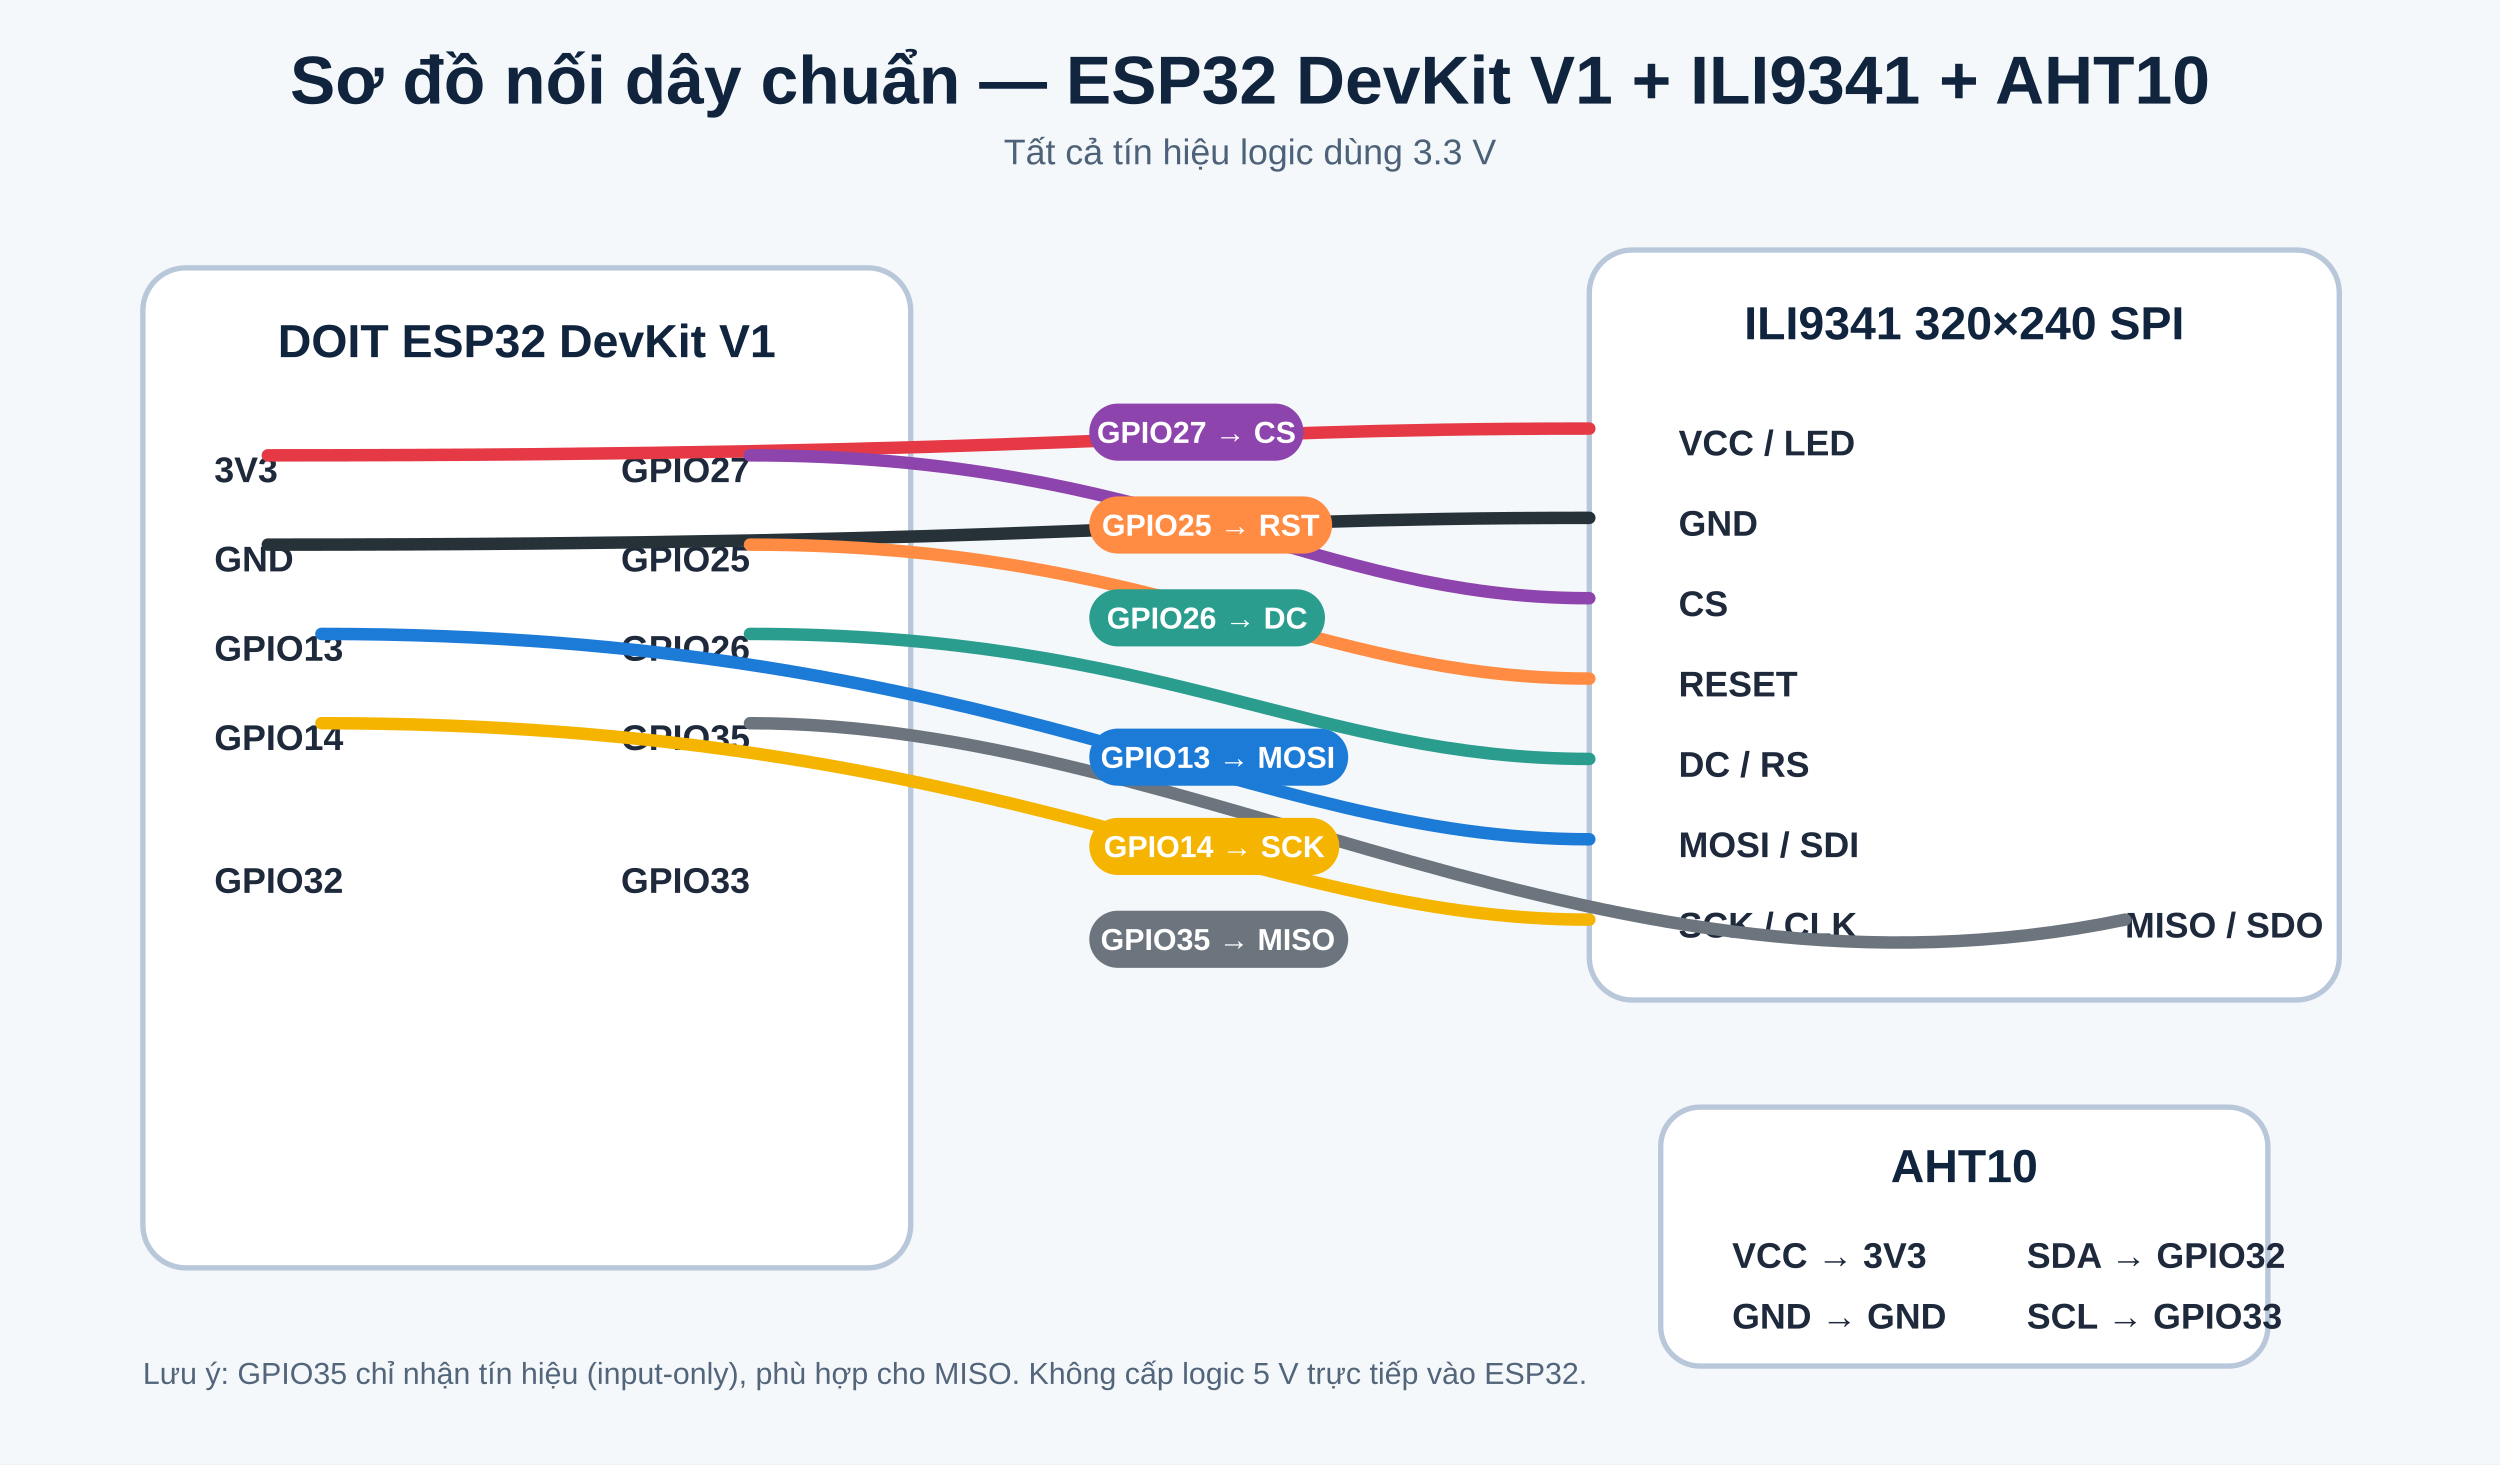
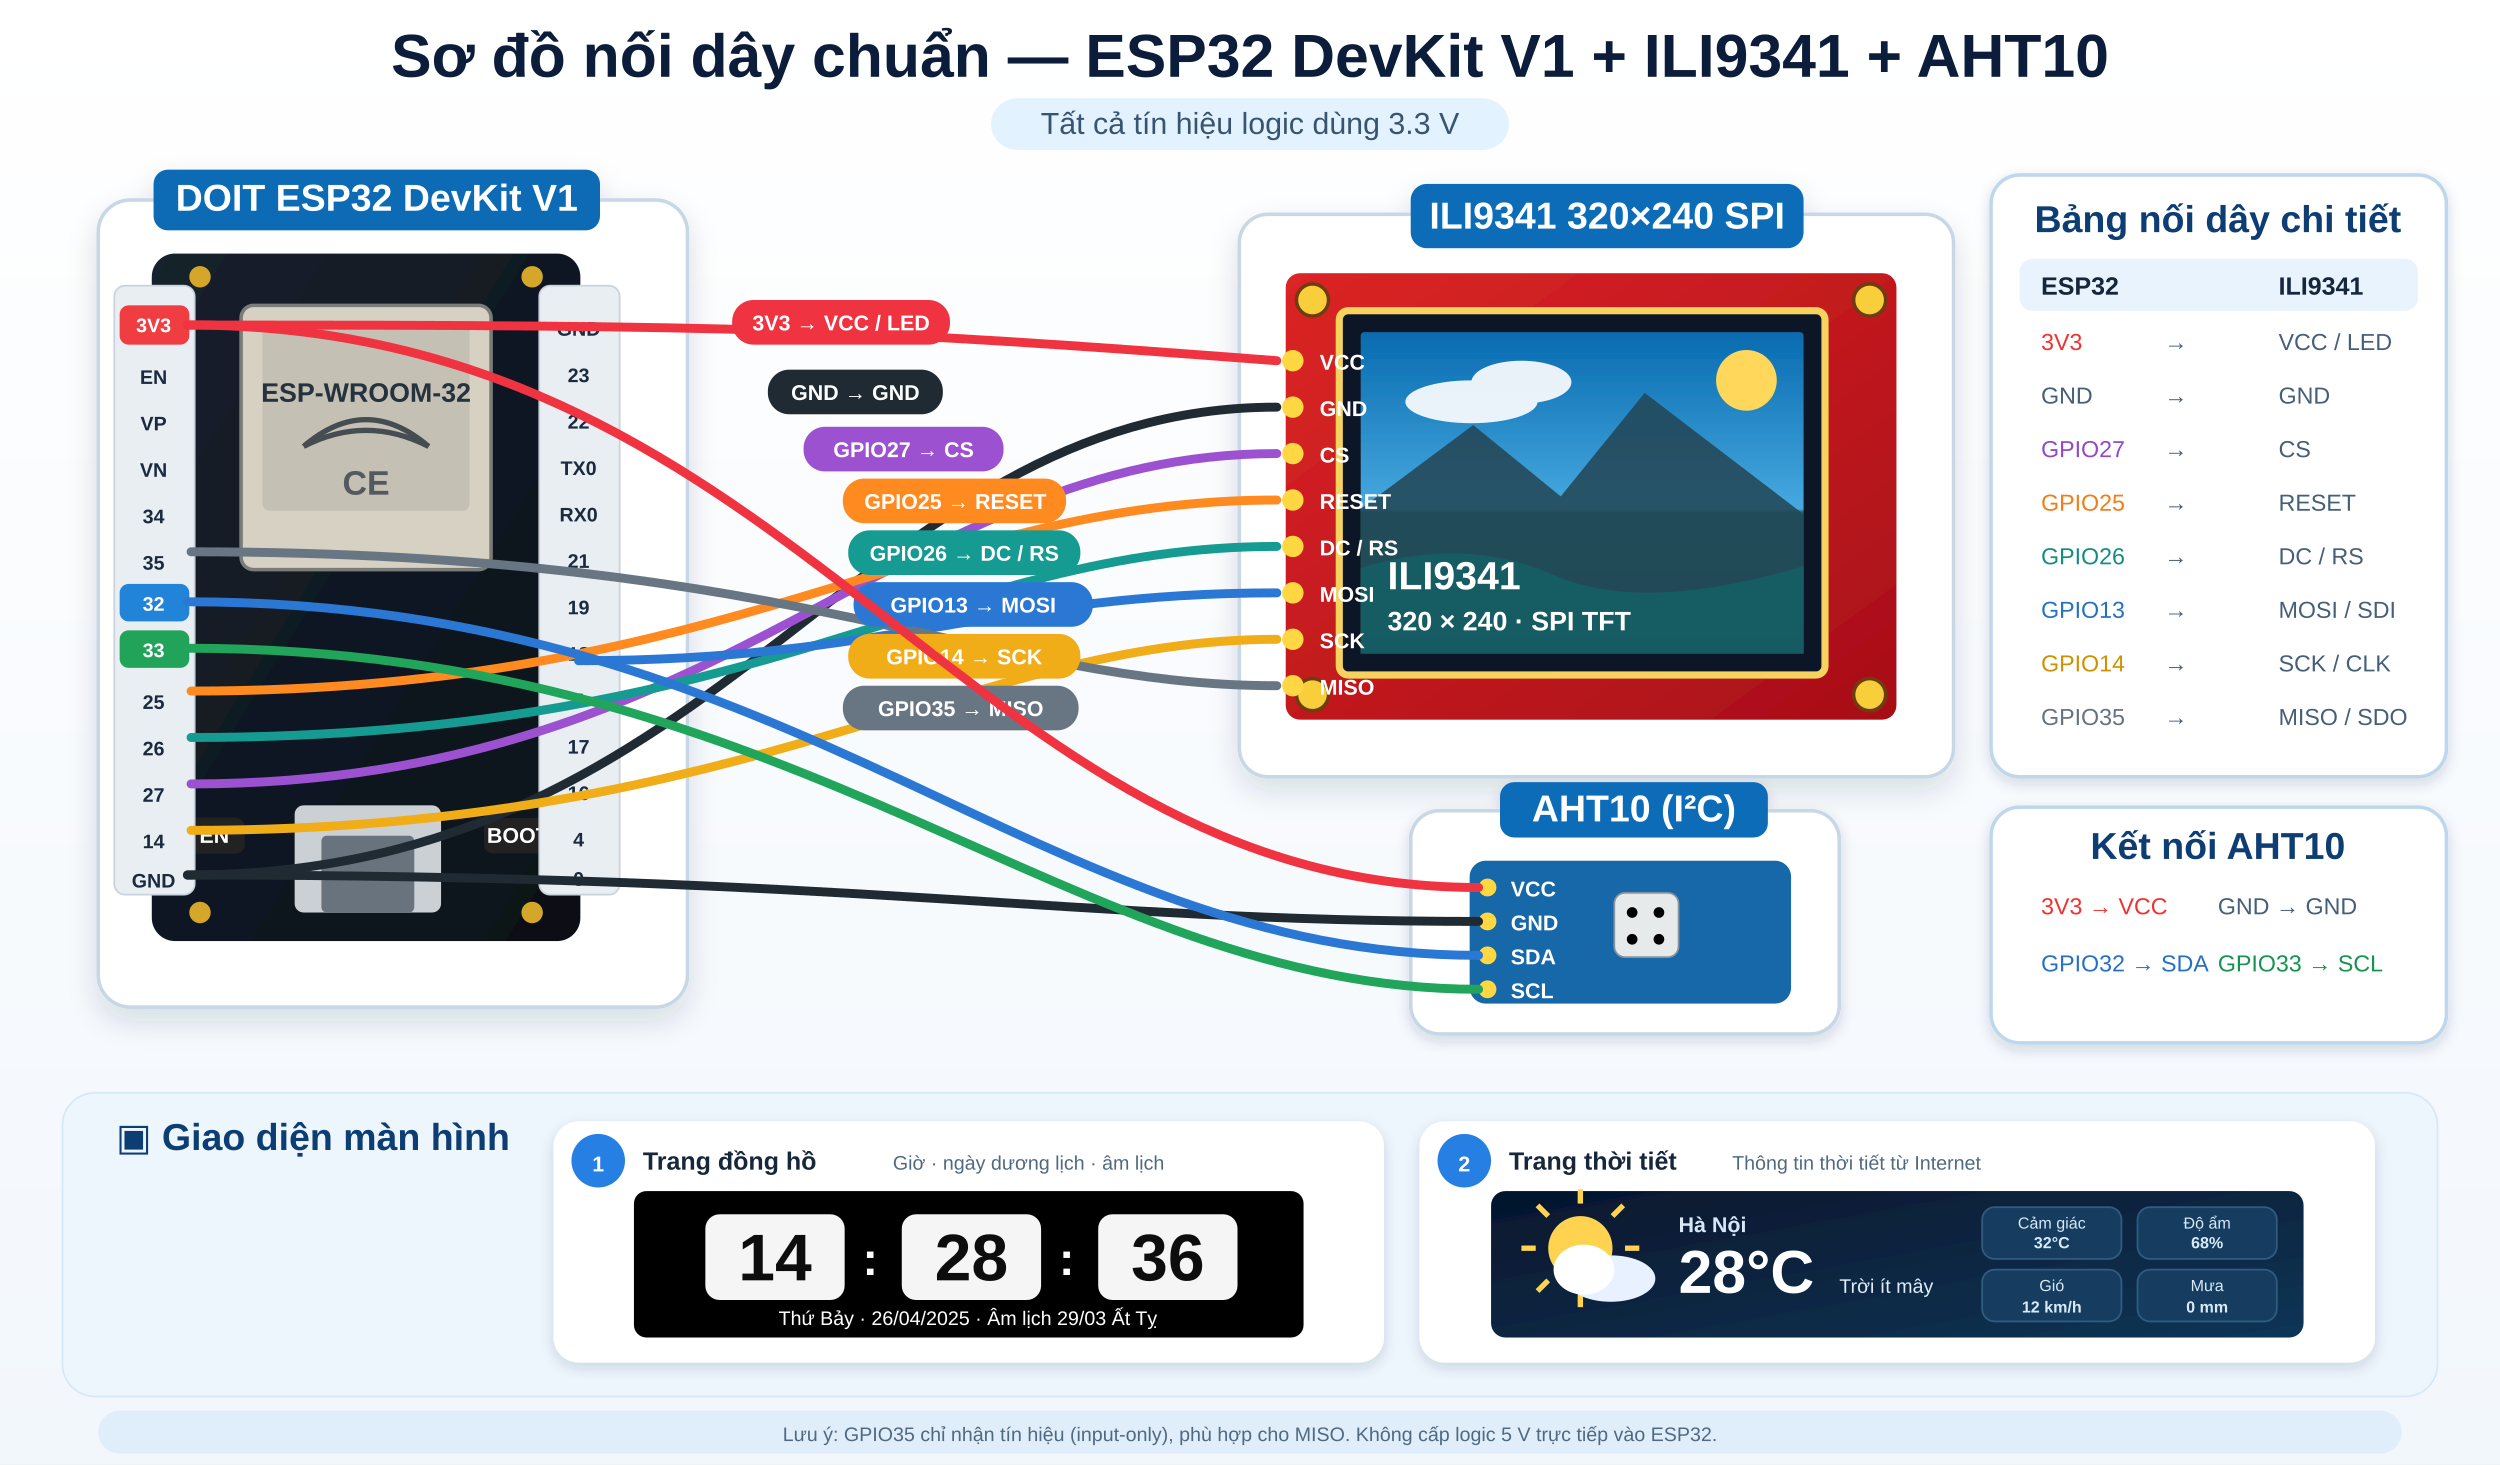
<svg xmlns="http://www.w3.org/2000/svg" width="1400" height="820" viewBox="0 0 1400 820">
  <defs>
+     <linearGradient id="bg" x1="0" y1="0" x2="0" y2="1">
+       <stop offset="0" stop-color="#ffffff" />
+       <stop offset="1" stop-color="#f2f7fc" />
+     </linearGradient>
+     <linearGradient id="pcb" x1="0" y1="0" x2="1" y2="1">
+       <stop stop-color="#17212d" />
+       <stop offset="1" stop-color="#0a1017" />
+     </linearGradient>
+     <linearGradient id="tft" x1="0" y1="0" x2="1" y2="1">
+       <stop stop-color="#dc2525" />
+       <stop offset="1" stop-color="#a70e18" />
+     </linearGradient>
+     <linearGradient id="screen" x1="0" y1="0" x2="0" y2="1">
+       <stop stop-color="#086bb0" />
+       <stop offset=".55" stop-color="#47a9df" />
+       <stop offset=".56" stop-color="#1b6a60" />
+       <stop offset="1" stop-color="#173d31" />
+     </linearGradient>
+     <linearGradient id="weatherBg" x1="0" y1="0" x2="1" y2="1">
+       <stop stop-color="#06162c" />
+       <stop offset="1" stop-color="#0b3556" />
+     </linearGradient>
+     <filter id="shadow" x="-20%" y="-20%" width="140%" height="150%">
+       <feDropShadow dx="0" dy="7" stdDeviation="8" flood-color="#0f2742" flood-opacity=".14" />
+     </filter>
+     <filter id="soft" x="-30%" y="-30%" width="160%" height="160%">
+       <feDropShadow dx="0" dy="3" stdDeviation="4" flood-color="#16314e" flood-opacity=".16" />
+     </filter>
    <style>
-       .title{font:700 38px Arial,sans-serif;fill:#10243e}
-       .sub{font:500 20px Arial,sans-serif;fill:#4d6278}
-       .box{fill:#ffffff;stroke:#b8c7d9;stroke-width:3}
-       .head{font:700 26px Arial,sans-serif;fill:#10243e}
-       .pin{font:600 20px Arial,sans-serif;fill:#1e293b}
-       .note{font:500 17px Arial,sans-serif;fill:#52657a}
-       .wire{fill:none;stroke-width:7;stroke-linecap:round}
-       .tag{font:700 17px Arial,sans-serif;fill:#ffffff}
-     </style>
+     .title{font:700 34px Arial,sans-serif;fill:#0b1d3a}.sub{font:500 17px Arial,sans-serif;fill:#385471}
+     .head{font:700 21px Arial,sans-serif;fill:#fff}.h2{font:700 21px Arial,sans-serif;fill:#0d3e73}
+     .lab{font:700 14px Arial,sans-serif;fill:#17263a}.small{font:500 13px Arial,sans-serif;fill:#455e78}.tiny{font:500 11px Arial,sans-serif;fill:#506981}
+     .pin{font:700 12px Arial,sans-serif;fill:#fff}.boardpin{font:700 11px Arial,sans-serif;fill:#1b2b3f}
+     .wire{fill:none;stroke-width:5;stroke-linecap:round;stroke-linejoin:round}
+   </style>
  </defs>
-   <rect width="1400" height="820" fill="#f5f8fb" />
-   <text x="700" y="58" text-anchor="middle" class="title">Sơ đồ nối dây chuẩn — ESP32 DevKit V1 + ILI9341 + AHT10</text>
-   <text x="700" y="92" text-anchor="middle" class="sub">Tất cả tín hiệu logic dùng 3.3 V</text>
-   <rect x="80" y="150" rx="24" ry="24" width="430" height="560" class="box" />
-   <text x="295" y="200" text-anchor="middle" class="head">DOIT ESP32 DevKit V1</text>
-   <g class="pin">
-     <text x="120" y="270">3V3</text>
-     <text x="420" y="270" text-anchor="end">GPIO27</text>
-     <text x="120" y="320">GND</text>
-     <text x="420" y="320" text-anchor="end">GPIO25</text>
-     <text x="120" y="370">GPIO13</text>
-     <text x="420" y="370" text-anchor="end">GPIO26</text>
-     <text x="120" y="420">GPIO14</text>
-     <text x="420" y="420" text-anchor="end">GPIO35</text>
-     <text x="120" y="500">GPIO32</text>
-     <text x="420" y="500" text-anchor="end">GPIO33</text>
-   </g>
-   <rect x="890" y="140" rx="24" ry="24" width="420" height="420" class="box" />
-   <text x="1100" y="190" text-anchor="middle" class="head">ILI9341 320×240 SPI</text>
-   <g class="pin">
-     <text x="940" y="255">VCC / LED</text>
-     <text x="940" y="300">GND</text>
-     <text x="940" y="345">CS</text>
-     <text x="940" y="390">RESET</text>
-     <text x="940" y="435">DC / RS</text>
-     <text x="940" y="480">MOSI / SDI</text>
-     <text x="940" y="525">SCK / CLK</text>
-     <text x="1190" y="525">MISO / SDO</text>
-   </g>
-   <rect x="930" y="620" rx="22" ry="22" width="340" height="145" class="box" />
-   <text x="1100" y="662" text-anchor="middle" class="head">AHT10</text>
-   <g class="pin">
-     <text x="970" y="710">VCC → 3V3</text>
-     <text x="970" y="744">GND → GND</text>
-     <text x="1135" y="710">SDA → GPIO32</text>
-     <text x="1135" y="744">SCL → GPIO33</text>
-   </g>
-   <path d="M150 255 C600 255 650 240 890 240" class="wire" stroke="#e63946" />
-   <path d="M150 305 C600 305 650 290 890 290" class="wire" stroke="#263238" />
-   <path d="M420 255 C650 255 735 335 890 335" class="wire" stroke="#8e44ad" />
-   <path d="M420 305 C650 305 735 380 890 380" class="wire" stroke="#ff8c42" />
-   <path d="M420 355 C650 355 735 425 890 425" class="wire" stroke="#2a9d8f" />
-   <path d="M180 355 C560 355 700 470 890 470" class="wire" stroke="#1d7bd8" />
-   <path d="M180 405 C560 405 700 515 890 515" class="wire" stroke="#f4b400" />
-   <path d="M420 405 C670 405 900 575 1190 515" class="wire" stroke="#6c757d" />
-   <g>
-     <rect x="610" y="226" width="120" height="32" rx="16" fill="#8e44ad" />
-     <text x="670" y="248" text-anchor="middle" class="tag">GPIO27 → CS</text>
-     <rect x="610" y="278" width="136" height="32" rx="16" fill="#ff8c42" />
-     <text x="678" y="300" text-anchor="middle" class="tag">GPIO25 → RST</text>
-     <rect x="610" y="330" width="132" height="32" rx="16" fill="#2a9d8f" />
-     <text x="676" y="352" text-anchor="middle" class="tag">GPIO26 → DC</text>
-     <rect x="610" y="408" width="145" height="32" rx="16" fill="#1d7bd8" />
-     <text x="682" y="430" text-anchor="middle" class="tag">GPIO13 → MOSI</text>
-     <rect x="610" y="458" width="140" height="32" rx="16" fill="#f4b400" />
-     <text x="680" y="480" text-anchor="middle" class="tag">GPIO14 → SCK</text>
-     <rect x="610" y="510" width="145" height="32" rx="16" fill="#6c757d" />
-     <text x="682" y="532" text-anchor="middle" class="tag">GPIO35 → MISO</text>
-   </g>
-   <text x="80" y="775" class="note">Lưu ý: GPIO35 chỉ nhận tín hiệu (input-only), phù hợp cho MISO. Không cấp logic 5 V trực tiếp vào ESP32.</text>
+   <rect width="1400" height="820" fill="url(#bg)" />
+   <text x="700" y="43" text-anchor="middle" class="title">Sơ đồ nối dây chuẩn — ESP32 DevKit V1 + ILI9341 + AHT10</text>
+   <rect x="555" y="55" width="290" height="29" rx="15" fill="#e3f2ff" />
+   <text x="700" y="75" text-anchor="middle" class="sub">Tất cả tín hiệu logic dùng 3.3 V</text>
+   <g filter="url(#shadow)">
+     <rect x="55" y="112" width="330" height="452" rx="18" fill="#fff" stroke="#c8d7e6" stroke-width="2" />
+     <rect x="85" y="142" width="240" height="385" rx="13" fill="url(#pcb)" />
+     <rect x="86" y="95" width="250" height="34" rx="8" fill="#086bb5" />
+     <text x="211" y="118" text-anchor="middle" class="head">DOIT ESP32 DevKit V1</text>
+     <rect x="135" y="171" width="140" height="148" rx="7" fill="#d6d1c2" stroke="#7a7b77" stroke-width="2" />
+     <rect x="147" y="181" width="116" height="105" rx="4" fill="#c4c0b4" />
+     <text x="205" y="225" text-anchor="middle" style="font:700 15px Arial;fill:#26313d">ESP-WROOM-32</text>
+     <path d="M170 250 q35-30 70 0 q-35-18-70 0" fill="none" stroke="#454d52" stroke-width="3" />
+     <text x="205" y="277" text-anchor="middle" style="font:700 19px Arial;fill:#535a5e">CE</text>
+     <rect x="165" y="451" width="82" height="60" rx="5" fill="#cbd0d5" />
+     <rect x="180" y="468" width="52" height="43" rx="3" fill="#69737d" />
+     <rect x="104" y="458" width="33" height="20" rx="5" fill="#222" />
+     <text x="120" y="472" text-anchor="middle" class="pin">EN</text>
+     <rect x="271" y="458" width="39" height="20" rx="5" fill="#222" />
+     <text x="290" y="472" text-anchor="middle" class="pin">BOOT</text>
+     <g fill="#d4a72c">
+       <circle cx="112" cy="155" r="6" />
+       <circle cx="298" cy="155" r="6" />
+       <circle cx="112" cy="511" r="6" />
+       <circle cx="298" cy="511" r="6" />
+     </g>
+     <g fill="#e9eef3" stroke="#c9d3dd">
+       <rect x="64" y="160" width="45" height="341" rx="6" />
+       <rect x="302" y="160" width="45" height="341" rx="6" />
+     </g>
+     <g class="boardpin" text-anchor="middle">
+       <rect x="67" y="171" width="39" height="22" rx="5" fill="#ef3e42" stroke="none" />
+       <text x="86" y="186" fill="#fff">3V3</text>
+       <text x="86" y="215">EN</text>
+       <text x="86" y="241">VP</text>
+       <text x="86" y="267">VN</text>
+       <text x="86" y="293">34</text>
+       <text x="86" y="319">35</text>
+       <rect x="67" y="327" width="39" height="21" rx="5" fill="#2484d8" stroke="none" />
+       <text x="86" y="342" fill="#fff">32</text>
+       <rect x="67" y="353" width="39" height="21" rx="5" fill="#23a35a" stroke="none" />
+       <text x="86" y="368" fill="#fff">33</text>
+       <text x="86" y="397">25</text>
+       <text x="86" y="423">26</text>
+       <text x="86" y="449">27</text>
+       <text x="86" y="475">14</text>
+       <text x="86" y="497">GND</text>
+       <text x="324" y="188">GND</text>
+       <text x="324" y="214">23</text>
+       <text x="324" y="240">22</text>
+       <text x="324" y="266">TX0</text>
+       <text x="324" y="292">RX0</text>
+       <text x="324" y="318">21</text>
+       <text x="324" y="344">19</text>
+       <text x="324" y="370">18</text>
+       <text x="324" y="396">5</text>
+       <text x="324" y="422">17</text>
+       <text x="324" y="448">16</text>
+       <text x="324" y="474">4</text>
+       <text x="324" y="496">0</text>
+     </g>
+   </g>
+   <g filter="url(#shadow)">
+     <rect x="694" y="120" width="400" height="315" rx="16" fill="#fff" stroke="#c8d7e6" stroke-width="2" />
+     <rect x="720" y="153" width="342" height="250" rx="8" fill="url(#tft)" />
+     <rect x="750" y="174" width="272" height="204" rx="5" fill="#111827" stroke="#f6d35e" stroke-width="4" />
+     <rect x="762" y="186" width="248" height="180" rx="2" fill="url(#screen)" />
+     <path d="M762 285 L825 238 L874 278 L921 220 L1010 288 L1010 366 L762 366Z" fill="#24495a" opacity=".9" />
+     <path d="M762 318 Q820 300 870 322 T1010 317 L1010 366 L762 366Z" fill="#155f67" opacity=".8" />
+     <circle cx="978" cy="213" r="17" fill="#ffd75a" />
+     <g fill="#fff" opacity=".9">
+       <ellipse cx="824" cy="225" rx="37" ry="12" />
+       <ellipse cx="852" cy="214" rx="28" ry="12" />
+     </g>
+     <text x="777" y="330" style="font:700 22px Arial;fill:#fff">ILI9341</text>
+     <text x="777" y="353" style="font:700 15px Arial;fill:#fff">320 × 240 · SPI TFT</text>
+     <rect x="790" y="103" width="220" height="36" rx="9" fill="#096cb8" />
+     <text x="900" y="128" text-anchor="middle" class="head">ILI9341 320×240 SPI</text>
+     <g fill="#f8cf3a" stroke="#713b11" stroke-width="2">
+       <circle cx="735" cy="168" r="9" />
+       <circle cx="1047" cy="168" r="9" />
+       <circle cx="735" cy="389" r="9" />
+       <circle cx="1047" cy="389" r="9" />
+     </g>
+     <g class="pin">
+       <circle cx="724" cy="202" r="6" fill="#ffd743" />
+       <text x="739" y="207">VCC</text>
+       <circle cx="724" cy="228" r="6" fill="#ffd743" />
+       <text x="739" y="233">GND</text>
+       <circle cx="724" cy="254" r="6" fill="#ffd743" />
+       <text x="739" y="259">CS</text>
+       <circle cx="724" cy="280" r="6" fill="#ffd743" />
+       <text x="739" y="285">RESET</text>
+       <circle cx="724" cy="306" r="6" fill="#ffd743" />
+       <text x="739" y="311">DC / RS</text>
+       <circle cx="724" cy="332" r="6" fill="#ffd743" />
+       <text x="739" y="337">MOSI</text>
+       <circle cx="724" cy="358" r="6" fill="#ffd743" />
+       <text x="739" y="363">SCK</text>
+       <circle cx="724" cy="384" r="6" fill="#ffd743" />
+       <text x="739" y="389">MISO</text>
+     </g>
+   </g>
+   <path class="wire" stroke="#ef3340" d="M105 182 C420 182 480 184 715 202" />
+   <path class="wire" stroke="#202a33" d="M105 490 C410 490 480 228 715 228" />
+   <path class="wire" stroke="#9b51d0" d="M107 439 C410 439 505 254 715 254" />
+   <path class="wire" stroke="#ff8a1f" d="M107 387 C410 387 520 280 715 280" />
+   <path class="wire" stroke="#159b91" d="M107 413 C430 413 530 306 715 306" />
+   <path class="wire" stroke="#2b78d4" d="M324 370 C495 370 560 332 715 332" />
+   <path class="wire" stroke="#f1ad17" d="M107 465 C420 465 545 358 715 358" />
+   <path class="wire" stroke="#687684" d="M107 309 C450 309 555 384 715 384" />
+   <g class="pin" text-anchor="middle">
+     <rect x="410" y="168" width="122" height="25" rx="12" fill="#ef3340" />
+     <text x="471" y="185">3V3 → VCC / LED</text>
+     <rect x="430" y="207" width="98" height="25" rx="12" fill="#202a33" />
+     <text x="479" y="224">GND → GND</text>
+     <rect x="450" y="239" width="112" height="25" rx="12" fill="#9b51d0" />
+     <text x="506" y="256">GPIO27 → CS</text>
+     <rect x="472" y="268" width="125" height="25" rx="12" fill="#ff8a1f" />
+     <text x="535" y="285">GPIO25 → RESET</text>
+     <rect x="475" y="297" width="130" height="25" rx="12" fill="#159b91" />
+     <text x="540" y="314">GPIO26 → DC / RS</text>
+     <rect x="478" y="326" width="134" height="25" rx="12" fill="#2b78d4" />
+     <text x="545" y="343">GPIO13 → MOSI</text>
+     <rect x="475" y="355" width="130" height="25" rx="12" fill="#f1ad17" />
+     <text x="540" y="372">GPIO14 → SCK</text>
+     <rect x="472" y="384" width="132" height="25" rx="12" fill="#687684" />
+     <text x="538" y="401">GPIO35 → MISO</text>
+   </g>
+   <g filter="url(#soft)">
+     <rect x="790" y="454" width="240" height="125" rx="16" fill="#fff" stroke="#c8d7e6" stroke-width="2" />
+     <rect x="823" y="482" width="180" height="80" rx="9" fill="#1267a8" />
+     <rect x="904" y="500" width="36" height="36" rx="6" fill="#e7eaeb" stroke="#87939e" />
+     <circle cx="914" cy="511" r="3" />
+     <circle cx="929" cy="511" r="3" />
+     <circle cx="914" cy="526" r="3" />
+     <circle cx="929" cy="526" r="3" />
+     <rect x="840" y="438" width="150" height="31" rx="8" fill="#096cb8" />
+     <text x="915" y="460" text-anchor="middle" class="head">AHT10 (I²C)</text>
+     <g class="pin">
+       <circle cx="833" cy="497" r="5" fill="#ffd743" />
+       <text x="846" y="502">VCC</text>
+       <circle cx="833" cy="516" r="5" fill="#ffd743" />
+       <text x="846" y="521">GND</text>
+       <circle cx="833" cy="535" r="5" fill="#ffd743" />
+       <text x="846" y="540">SDA</text>
+       <circle cx="833" cy="554" r="5" fill="#ffd743" />
+       <text x="846" y="559">SCL</text>
+     </g>
+   </g>
+   <path class="wire" stroke="#ef3340" d="M105 182 C450 182 540 497 828 497" />
+   <path class="wire" stroke="#202a33" d="M105 490 C480 490 600 516 828 516" />
+   <path class="wire" stroke="#2b78d4" d="M105 337 C450 337 580 535 828 535" />
+   <path class="wire" stroke="#20a55b" d="M105 363 C450 363 600 554 828 554" />
+   <g filter="url(#soft)">
+     <rect x="1115" y="98" width="255" height="337" rx="16" fill="#fff" stroke="#bed7ed" stroke-width="2" />
+     <text x="1242" y="130" text-anchor="middle" class="h2">Bảng nối dây chi tiết</text>
+     <rect x="1131" y="145" width="223" height="29" rx="7" fill="#e8f3fd" />
+     <text x="1143" y="165" class="lab">ESP32</text>
+     <text x="1276" y="165" class="lab">ILI9341</text>
+     <g class="small">
+       <text x="1143" y="196" fill="#e33">3V3</text>
+       <text x="1212" y="196">→</text>
+       <text x="1276" y="196">VCC / LED</text>
+       <text x="1143" y="226">GND</text>
+       <text x="1212" y="226">→</text>
+       <text x="1276" y="226">GND</text>
+       <text x="1143" y="256" fill="#9148c7">GPIO27</text>
+       <text x="1212" y="256">→</text>
+       <text x="1276" y="256">CS</text>
+       <text x="1143" y="286" fill="#f27d16">GPIO25</text>
+       <text x="1212" y="286">→</text>
+       <text x="1276" y="286">RESET</text>
+       <text x="1143" y="316" fill="#138b83">GPIO26</text>
+       <text x="1212" y="316">→</text>
+       <text x="1276" y="316">DC / RS</text>
+       <text x="1143" y="346" fill="#276fc5">GPIO13</text>
+       <text x="1212" y="346">→</text>
+       <text x="1276" y="346">MOSI / SDI</text>
+       <text x="1143" y="376" fill="#ce9100">GPIO14</text>
+       <text x="1212" y="376">→</text>
+       <text x="1276" y="376">SCK / CLK</text>
+       <text x="1143" y="406" fill="#65727f">GPIO35</text>
+       <text x="1212" y="406">→</text>
+       <text x="1276" y="406">MISO / SDO</text>
+     </g>
+   </g>
+   <g filter="url(#soft)">
+     <rect x="1115" y="452" width="255" height="132" rx="16" fill="#fff" stroke="#bed7ed" stroke-width="2" />
+     <text x="1242" y="481" text-anchor="middle" class="h2">Kết nối AHT10</text>
+     <g class="small">
+       <text x="1143" y="512" fill="#e33">3V3 → VCC</text>
+       <text x="1242" y="512">GND → GND</text>
+       <text x="1143" y="544" fill="#276fc5">GPIO32 → SDA</text>
+       <text x="1242" y="544" fill="#17934f">GPIO33 → SCL</text>
+     </g>
+   </g>
+   <rect x="35" y="612" width="1330" height="170" rx="18" fill="#eef6fd" stroke="#d6e8f7" />
+   <text x="65" y="644" class="h2">▣  Giao diện màn hình</text>
+   <g filter="url(#soft)">
+     <rect x="310" y="628" width="465" height="135" rx="14" fill="#fff" />
+     <circle cx="335" cy="650" r="15" fill="#287fe3" />
+     <text x="335" y="656" text-anchor="middle" class="pin">1</text>
+     <text x="360" y="655" class="lab">Trang đồng hồ</text>
+     <text x="500" y="655" class="tiny">Giờ · ngày dương lịch · âm lịch</text>
+     <rect x="355" y="667" width="375" height="82" rx="7" fill="#050505" />
+     <g fill="#fff" opacity=".96">
+       <rect x="395" y="680" width="78" height="48" rx="8" />
+       <rect x="505" y="680" width="78" height="48" rx="8" />
+       <rect x="615" y="680" width="78" height="48" rx="8" />
+     </g>
+     <g style="font:700 37px Arial;fill:#111" text-anchor="middle">
+       <text x="434" y="717">14</text>
+       <text x="544" y="717">28</text>
+       <text x="654" y="717">36</text>
+     </g>
+     <g style="font:700 26px Arial;fill:#fff">
+       <text x="483" y="714">:</text>
+       <text x="593" y="714">:</text>
+     </g>
+     <text x="542" y="742" text-anchor="middle" style="font:500 11px Arial;fill:#fff">Thứ Bảy · 26/04/2025 · Âm lịch 29/03 Ất Tỵ</text>
+   </g>
+   <g filter="url(#soft)">
+     <rect x="795" y="628" width="535" height="135" rx="14" fill="#fff" />
+     <circle cx="820" cy="650" r="15" fill="#287fe3" />
+     <text x="820" y="656" text-anchor="middle" class="pin">2</text>
+     <text x="845" y="655" class="lab">Trang thời tiết</text>
+     <text x="970" y="655" class="tiny">Thông tin thời tiết từ Internet</text>
+     <rect x="835" y="667" width="455" height="82" rx="8" fill="url(#weatherBg)" />
+     <circle cx="885" cy="699" r="18" fill="#ffd34f" />
+     <g stroke="#ffd34f" stroke-width="3">
+       <path d="M885 674v-8M885 732v-8M860 699h-8M918 699h-8M867 681l-6-6M909 723l-6-6M903 681l6-6M861 723l6-6" />
+     </g>
+     <ellipse cx="902" cy="716" rx="25" ry="13" fill="#e8f1ff" />
+     <ellipse cx="887" cy="711" rx="17" ry="14" fill="#fff" />
+     <text x="940" y="690" style="font:700 12px Arial;fill:#d8e7f7">Hà Nội</text>
+     <text x="940" y="724" style="font:700 34px Arial;fill:#fff">28°C</text>
+     <text x="1030" y="724" style="font:500 11px Arial;fill:#e1edf8">Trời ít mây</text>
+     <g fill="#123d61" stroke="#315b7e">
+       <rect x="1110" y="676" width="78" height="29" rx="7" />
+       <rect x="1197" y="676" width="78" height="29" rx="7" />
+       <rect x="1110" y="711" width="78" height="29" rx="7" />
+       <rect x="1197" y="711" width="78" height="29" rx="7" />
+     </g>
+     <g style="font:500 9px Arial;fill:#d9e9f7" text-anchor="middle">
+       <text x="1149" y="688">Cảm giác</text>
+       <text x="1149" y="699" font-weight="700">32°C</text>
+       <text x="1236" y="688">Độ ẩm</text>
+       <text x="1236" y="699" font-weight="700">68%</text>
+       <text x="1149" y="723">Gió</text>
+       <text x="1149" y="735" font-weight="700">12 km/h</text>
+       <text x="1236" y="723">Mưa</text>
+       <text x="1236" y="735" font-weight="700">0 mm</text>
+     </g>
+   </g>
+   <rect x="55" y="790" width="1290" height="24" rx="12" fill="#dfeefa" />
+   <text x="700" y="807" text-anchor="middle" class="tiny">Lưu ý: GPIO35 chỉ nhận tín hiệu (input-only), phù hợp cho MISO. Không cấp logic 5 V trực tiếp vào ESP32.</text>
</svg>
